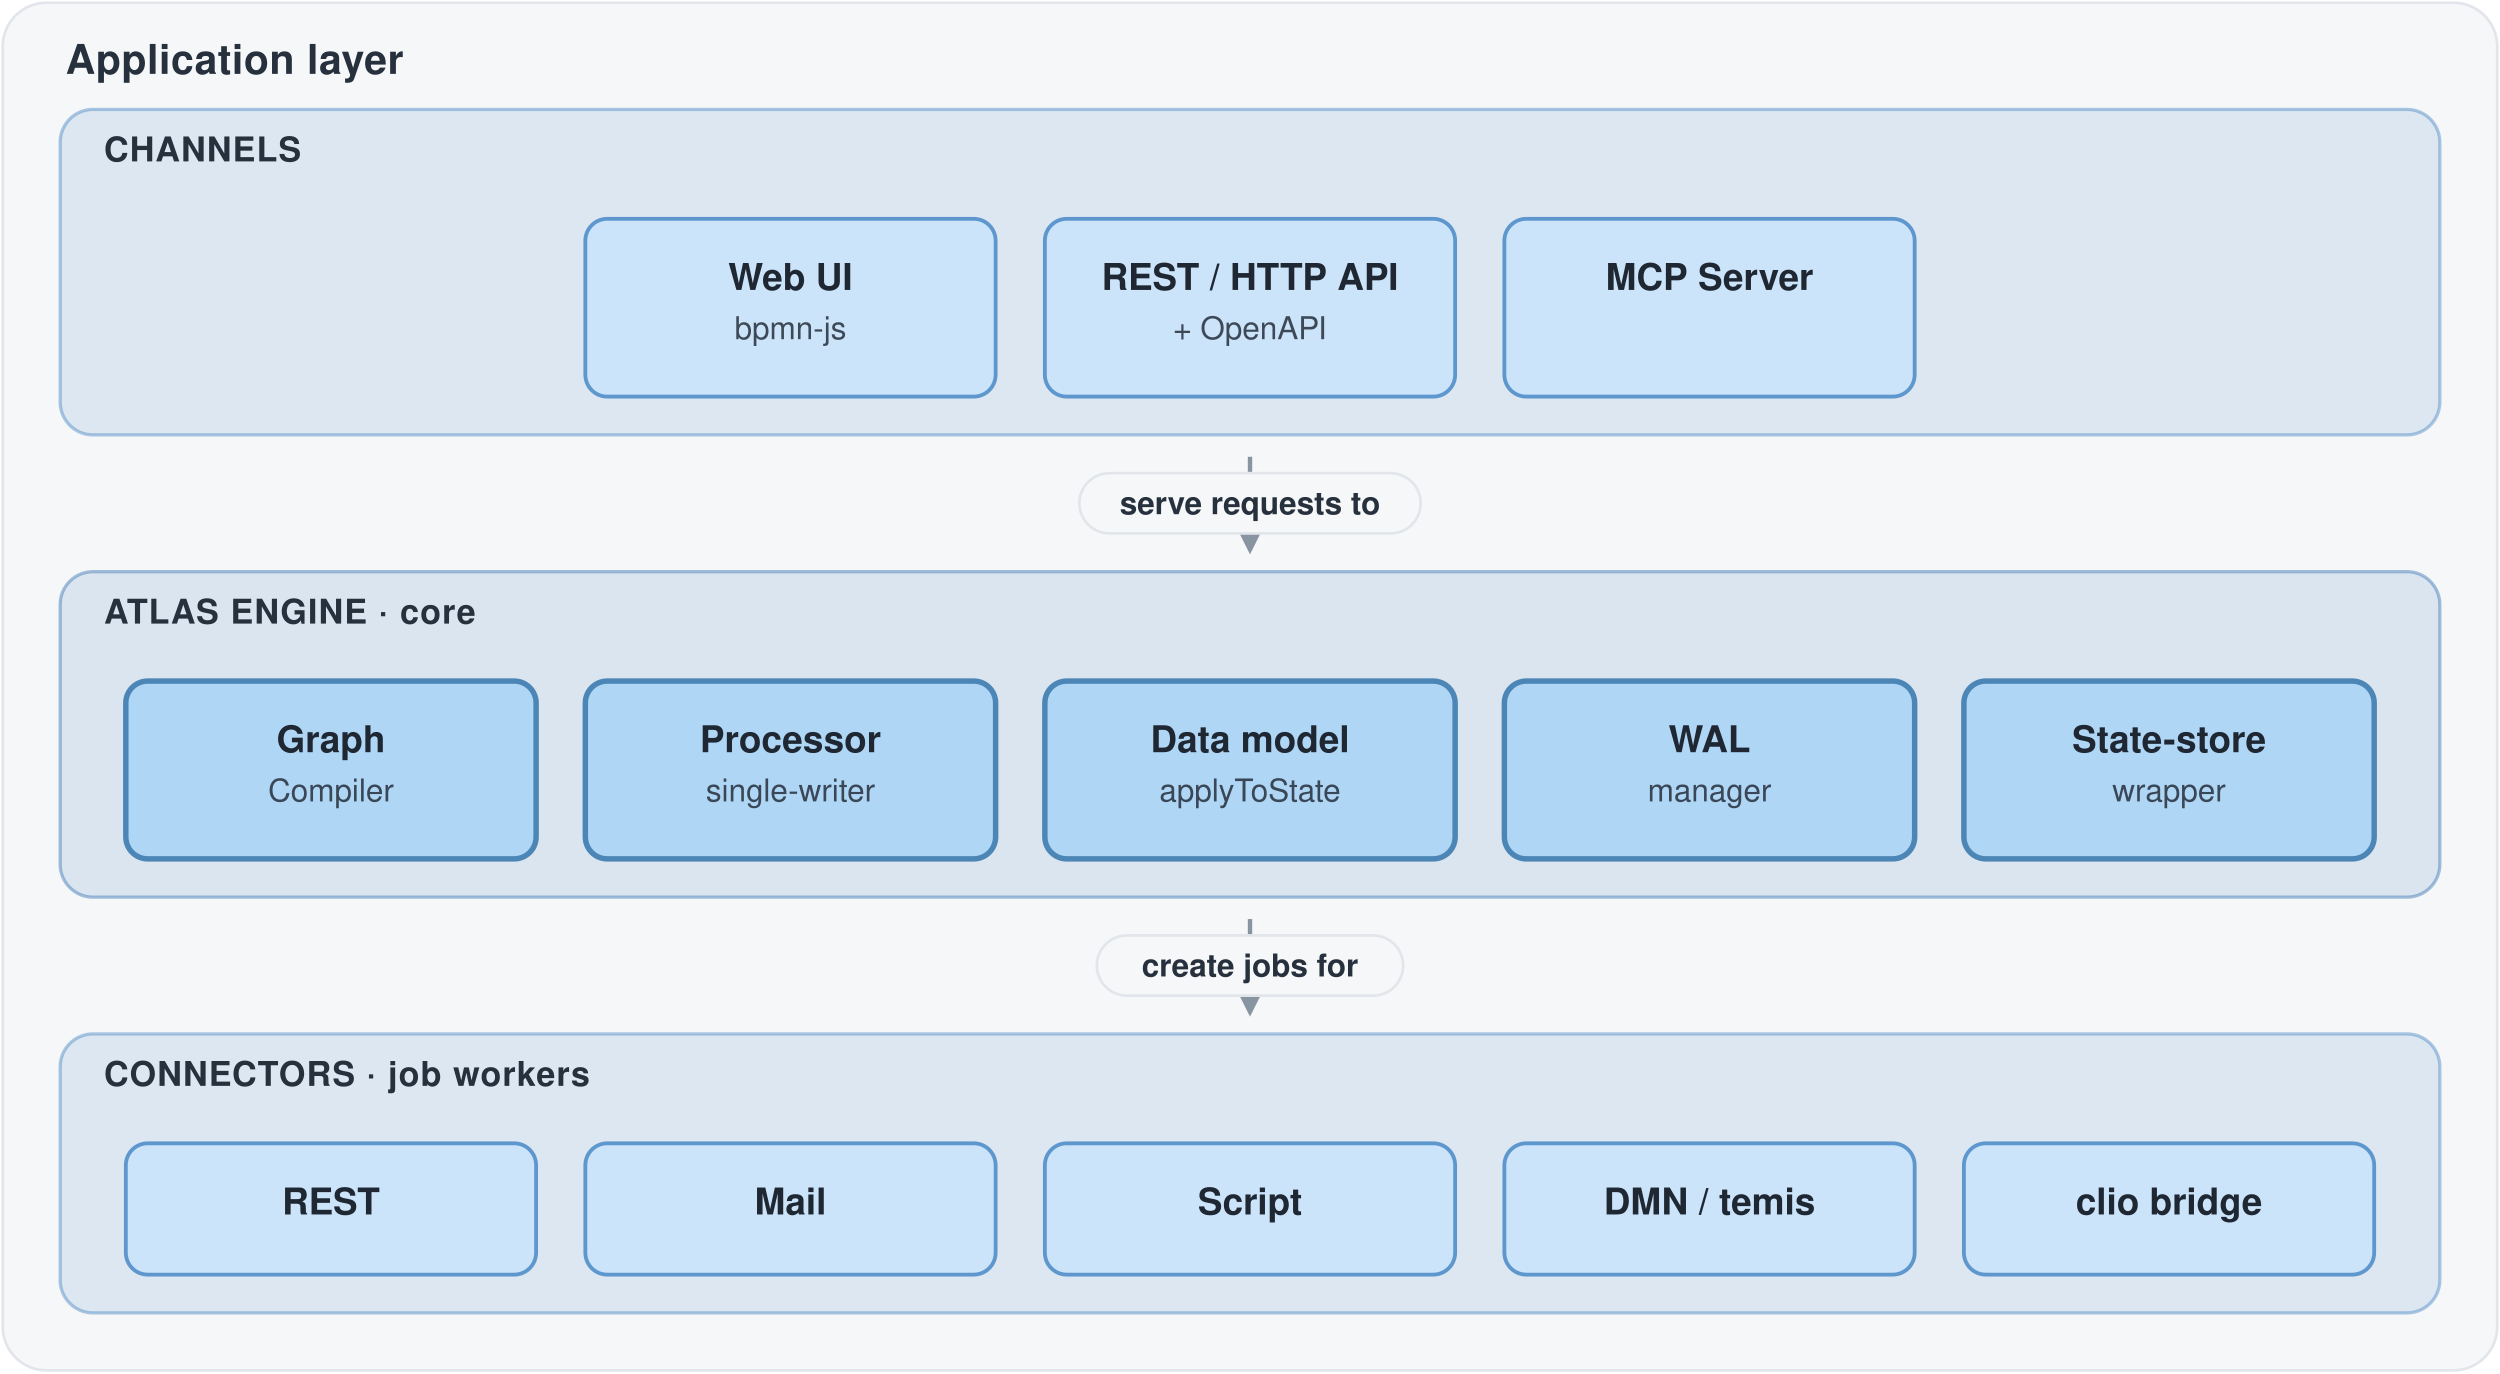
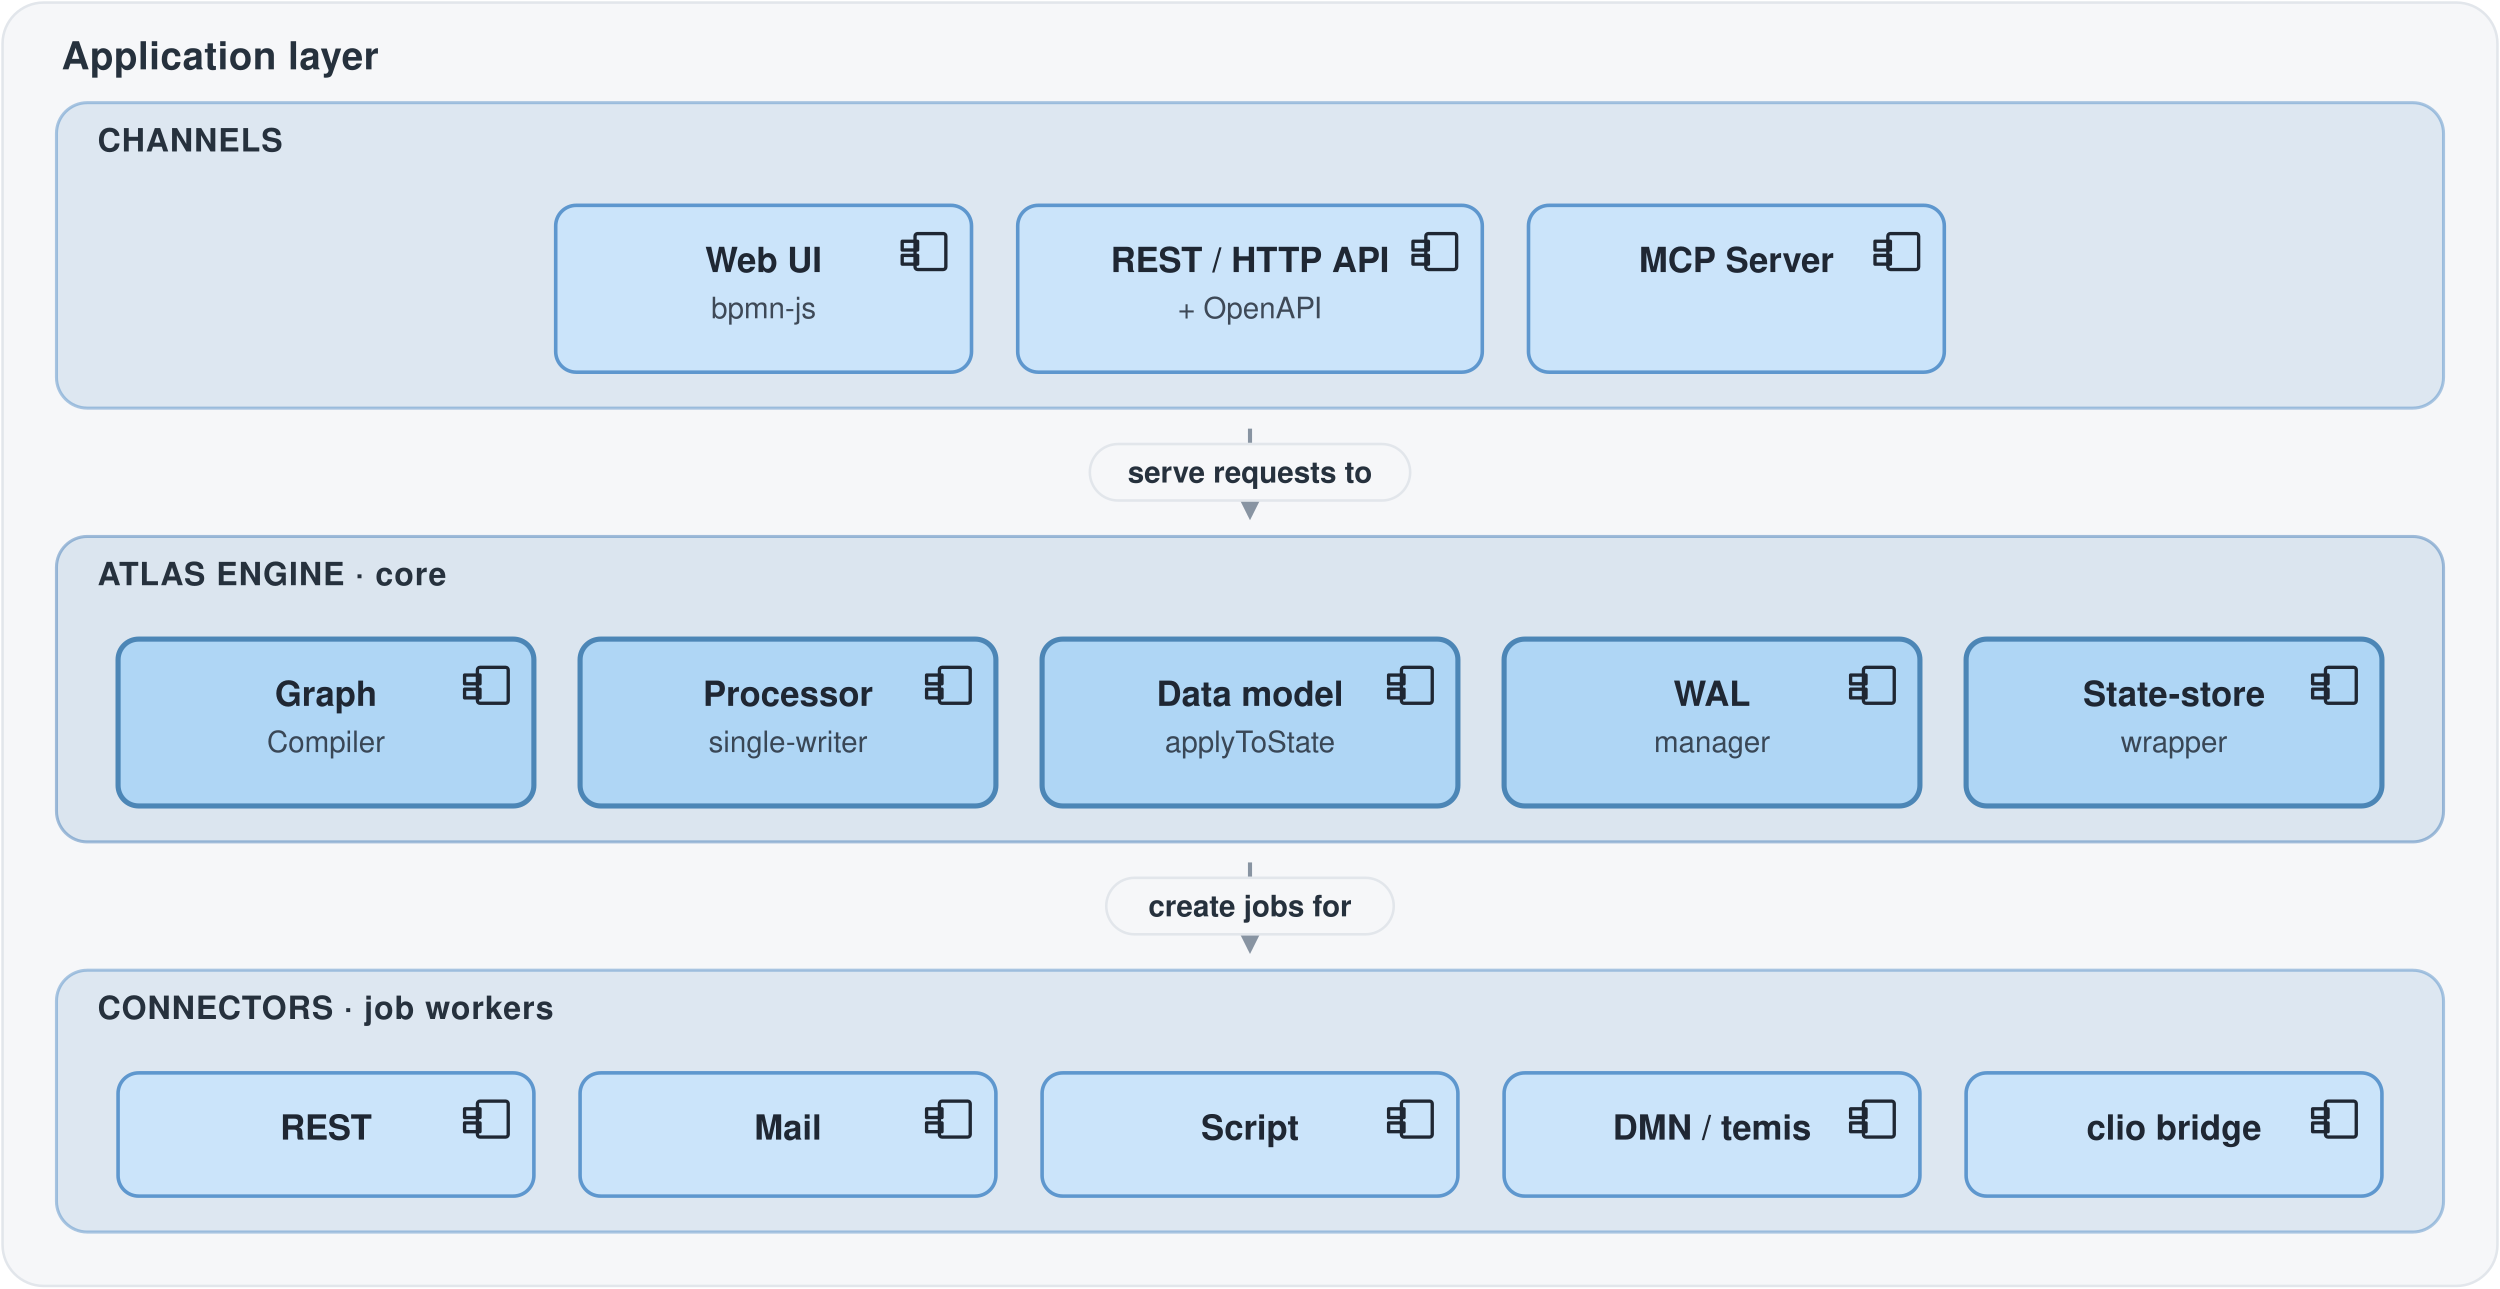
- <svg xmlns="http://www.w3.org/2000/svg" width="914" height="502" viewBox="0 0 914 502" font-family="'Segoe UI',system-ui,-apple-system,Helvetica,Arial,sans-serif">
+ <svg xmlns="http://www.w3.org/2000/svg" width="974" height="502" viewBox="0 0 974 502" font-family="'Segoe UI',system-ui,-apple-system,Helvetica,Arial,sans-serif">
  <style>:root{--card:#f6f7f9;--ink:#26313d;--edge:#e2e6eb;}@media (prefers-color-scheme:dark){:root{--card:#161d26;--ink:#dfe7ef;--edge:#2a333d;}}.card{fill:var(--card,#f6f7f9);stroke:var(--edge,#e2e6eb);}.ink{fill:var(--ink,#26313d);}.pill{fill:var(--card,#f6f7f9);stroke:var(--edge,#e2e6eb);}</style>
  <defs>
    <marker id="arw" viewBox="0 0 10 10" refX="8.5" refY="5" markerWidth="7" markerHeight="7" orient="auto-start-reverse">
      <path d="M0,0 L10,5 L0,10 z" fill="#8894a2" />
    </marker>
  </defs>
-   <rect x="1" y="1" width="912" height="500" rx="16" class="card" stroke-width="1" />
+   <rect x="1" y="1" width="972" height="500" rx="16" class="card" stroke-width="1" />
  <text x="24" y="27" font-size="15" font-weight="800" letter-spacing="0.2" class="ink">Application layer</text>
-   <rect x="22" y="40.0" width="870" height="119.0" rx="12" fill="#3D7FBF" fill-opacity="0.13" stroke="#3D7FBF" stroke-opacity="0.42" stroke-width="1.2" />
+   <rect x="22" y="40.0" width="930" height="119.0" rx="12" fill="#3D7FBF" fill-opacity="0.13" stroke="#3D7FBF" stroke-opacity="0.42" stroke-width="1.2" />
  <text x="38" y="59.0" font-size="12.5" font-weight="700" letter-spacing="0.4" class="ink">CHANNELS</text>
-   <rect x="214.0" y="80.0" width="150.0" height="65.0" rx="8" fill="#CBE4FA" stroke="#5E97CE" stroke-width="1.4" />
-   <text x="289.0" y="106.0" text-anchor="middle" font-family="'Segoe UI',system-ui,-apple-system,Helvetica,Arial,sans-serif" font-size="13.5" font-weight="700" fill="#1f2733">Web UI</text>
-   <text x="289.0" y="124.0" text-anchor="middle" font-family="'Segoe UI',system-ui,-apple-system,Helvetica,Arial,sans-serif" font-size="11.5" fill="#1f2733" opacity="0.82">bpmn-js</text>
-   <rect x="382.0" y="80.0" width="150.0" height="65.0" rx="8" fill="#CBE4FA" stroke="#5E97CE" stroke-width="1.4" />
-   <text x="457.0" y="106.0" text-anchor="middle" font-family="'Segoe UI',system-ui,-apple-system,Helvetica,Arial,sans-serif" font-size="13.5" font-weight="700" fill="#1f2733">REST / HTTP API</text>
-   <text x="457.0" y="124.0" text-anchor="middle" font-family="'Segoe UI',system-ui,-apple-system,Helvetica,Arial,sans-serif" font-size="11.5" fill="#1f2733" opacity="0.82">+ OpenAPI</text>
-   <rect x="550.0" y="80.0" width="150.0" height="65.0" rx="8" fill="#CBE4FA" stroke="#5E97CE" stroke-width="1.4" />
-   <text x="625.0" y="106.0" text-anchor="middle" font-family="'Segoe UI',system-ui,-apple-system,Helvetica,Arial,sans-serif" font-size="13.5" font-weight="700" fill="#1f2733">MCP Server</text>
-   <line x1="457.0" y1="167.0" x2="457.0" y2="201.0" stroke="#8894a2" stroke-width="1.6" marker-end="url(#arw)" />
-   <rect x="394.6" y="173.0" width="124.8" height="22" rx="11" class="pill" />
-   <text x="457.0" y="188.0" text-anchor="middle" font-size="11.5" font-weight="600" class="ink">serve requests to</text>
-   <rect x="22" y="209.0" width="870" height="119.0" rx="12" fill="#2C6DAF" fill-opacity="0.13" stroke="#2C6DAF" stroke-opacity="0.42" stroke-width="1.2" />
+   <rect x="216.5" y="80.0" width="162.0" height="65.0" rx="8" fill="#CBE4FA" stroke="#5E97CE" stroke-width="1.4" />
+   <rect x="356.5" y="91" width="12" height="14" rx="1" stroke="#1f2733" stroke-width="1.3" fill="none" stroke-linejoin="round" />
+   <rect x="351.5" y="94" width="6" height="3.4" stroke="#1f2733" stroke-width="1.3" fill="none" stroke-linejoin="round" />
+   <rect x="351.5" y="99.5" width="6" height="3.4" stroke="#1f2733" stroke-width="1.3" fill="none" stroke-linejoin="round" />
+   <text x="297.5" y="106.0" text-anchor="middle" font-family="'Segoe UI',system-ui,-apple-system,Helvetica,Arial,sans-serif" font-size="13.5" font-weight="700" fill="#1f2733">Web UI</text>
+   <text x="297.5" y="124.0" text-anchor="middle" font-family="'Segoe UI',system-ui,-apple-system,Helvetica,Arial,sans-serif" font-size="11.5" fill="#1f2733" opacity="0.82">bpmn-js</text>
+   <rect x="396.5" y="80.0" width="181.0" height="65.0" rx="8" fill="#CBE4FA" stroke="#5E97CE" stroke-width="1.4" />
+   <rect x="555.5" y="91" width="12" height="14" rx="1" stroke="#1f2733" stroke-width="1.3" fill="none" stroke-linejoin="round" />
+   <rect x="550.5" y="94" width="6" height="3.4" stroke="#1f2733" stroke-width="1.3" fill="none" stroke-linejoin="round" />
+   <rect x="550.5" y="99.5" width="6" height="3.4" stroke="#1f2733" stroke-width="1.3" fill="none" stroke-linejoin="round" />
+   <text x="487.0" y="106.0" text-anchor="middle" font-family="'Segoe UI',system-ui,-apple-system,Helvetica,Arial,sans-serif" font-size="13.5" font-weight="700" fill="#1f2733">REST / HTTP API</text>
+   <text x="487.0" y="124.0" text-anchor="middle" font-family="'Segoe UI',system-ui,-apple-system,Helvetica,Arial,sans-serif" font-size="11.5" fill="#1f2733" opacity="0.82">+ OpenAPI</text>
+   <rect x="595.5" y="80.0" width="162.0" height="65.0" rx="8" fill="#CBE4FA" stroke="#5E97CE" stroke-width="1.4" />
+   <rect x="735.5" y="91" width="12" height="14" rx="1" stroke="#1f2733" stroke-width="1.3" fill="none" stroke-linejoin="round" />
+   <rect x="730.5" y="94" width="6" height="3.4" stroke="#1f2733" stroke-width="1.3" fill="none" stroke-linejoin="round" />
+   <rect x="730.5" y="99.5" width="6" height="3.4" stroke="#1f2733" stroke-width="1.3" fill="none" stroke-linejoin="round" />
+   <text x="676.5" y="106.0" text-anchor="middle" font-family="'Segoe UI',system-ui,-apple-system,Helvetica,Arial,sans-serif" font-size="13.5" font-weight="700" fill="#1f2733">MCP Server</text>
+   <line x1="487.0" y1="167.0" x2="487.0" y2="201.0" stroke="#8894a2" stroke-width="1.6" marker-end="url(#arw)" />
+   <rect x="424.6" y="173.0" width="124.8" height="22" rx="11" class="pill" />
+   <text x="487.0" y="188.0" text-anchor="middle" font-size="11.5" font-weight="600" class="ink">serve requests to</text>
+   <rect x="22" y="209.0" width="930" height="119.0" rx="12" fill="#2C6DAF" fill-opacity="0.13" stroke="#2C6DAF" stroke-opacity="0.42" stroke-width="1.2" />
  <text x="38" y="228.0" font-size="12.5" font-weight="700" letter-spacing="0.4" class="ink">ATLAS ENGINE  ·  core</text>
-   <rect x="46.0" y="249.0" width="150.0" height="65.0" rx="8" fill="#AFD6F5" stroke="#4C86B6" stroke-width="2.0" />
-   <text x="121.0" y="275.0" text-anchor="middle" font-family="'Segoe UI',system-ui,-apple-system,Helvetica,Arial,sans-serif" font-size="13.5" font-weight="700" fill="#1f2733">Graph</text>
-   <text x="121.0" y="293.0" text-anchor="middle" font-family="'Segoe UI',system-ui,-apple-system,Helvetica,Arial,sans-serif" font-size="11.5" fill="#1f2733" opacity="0.82">Compiler</text>
-   <rect x="214.0" y="249.0" width="150.0" height="65.0" rx="8" fill="#AFD6F5" stroke="#4C86B6" stroke-width="2.0" />
-   <text x="289.0" y="275.0" text-anchor="middle" font-family="'Segoe UI',system-ui,-apple-system,Helvetica,Arial,sans-serif" font-size="13.5" font-weight="700" fill="#1f2733">Processor</text>
-   <text x="289.0" y="293.0" text-anchor="middle" font-family="'Segoe UI',system-ui,-apple-system,Helvetica,Arial,sans-serif" font-size="11.5" fill="#1f2733" opacity="0.82">single-writer</text>
-   <rect x="382.0" y="249.0" width="150.0" height="65.0" rx="8" fill="#AFD6F5" stroke="#4C86B6" stroke-width="2.0" />
-   <text x="457.0" y="275.0" text-anchor="middle" font-family="'Segoe UI',system-ui,-apple-system,Helvetica,Arial,sans-serif" font-size="13.5" font-weight="700" fill="#1f2733">Data model</text>
-   <text x="457.0" y="293.0" text-anchor="middle" font-family="'Segoe UI',system-ui,-apple-system,Helvetica,Arial,sans-serif" font-size="11.5" fill="#1f2733" opacity="0.82">applyToState</text>
-   <rect x="550.0" y="249.0" width="150.0" height="65.0" rx="8" fill="#AFD6F5" stroke="#4C86B6" stroke-width="2.0" />
-   <text x="625.0" y="275.0" text-anchor="middle" font-family="'Segoe UI',system-ui,-apple-system,Helvetica,Arial,sans-serif" font-size="13.5" font-weight="700" fill="#1f2733">WAL</text>
-   <text x="625.0" y="293.0" text-anchor="middle" font-family="'Segoe UI',system-ui,-apple-system,Helvetica,Arial,sans-serif" font-size="11.5" fill="#1f2733" opacity="0.82">manager</text>
-   <rect x="718.0" y="249.0" width="150.0" height="65.0" rx="8" fill="#AFD6F5" stroke="#4C86B6" stroke-width="2.0" />
-   <text x="793.0" y="275.0" text-anchor="middle" font-family="'Segoe UI',system-ui,-apple-system,Helvetica,Arial,sans-serif" font-size="13.5" font-weight="700" fill="#1f2733">State-store</text>
-   <text x="793.0" y="293.0" text-anchor="middle" font-family="'Segoe UI',system-ui,-apple-system,Helvetica,Arial,sans-serif" font-size="11.5" fill="#1f2733" opacity="0.82">wrapper</text>
-   <line x1="457.0" y1="336.0" x2="457.0" y2="370.0" stroke="#8894a2" stroke-width="1.6" marker-end="url(#arw)" />
-   <rect x="401.0" y="342.0" width="112.0" height="22" rx="11" class="pill" />
-   <text x="457.0" y="357.0" text-anchor="middle" font-size="11.5" font-weight="600" class="ink">create jobs for</text>
-   <rect x="22" y="378.0" width="870" height="102.0" rx="12" fill="#3D7FBF" fill-opacity="0.13" stroke="#3D7FBF" stroke-opacity="0.42" stroke-width="1.2" />
+   <rect x="46.0" y="249.0" width="162.0" height="65.0" rx="8" fill="#AFD6F5" stroke="#4C86B6" stroke-width="2.0" />
+   <rect x="186.0" y="260" width="12" height="14" rx="1" stroke="#1f2733" stroke-width="1.3" fill="none" stroke-linejoin="round" />
+   <rect x="181.0" y="263" width="6" height="3.4" stroke="#1f2733" stroke-width="1.3" fill="none" stroke-linejoin="round" />
+   <rect x="181.0" y="268.5" width="6" height="3.4" stroke="#1f2733" stroke-width="1.3" fill="none" stroke-linejoin="round" />
+   <text x="127.0" y="275.0" text-anchor="middle" font-family="'Segoe UI',system-ui,-apple-system,Helvetica,Arial,sans-serif" font-size="13.5" font-weight="700" fill="#1f2733">Graph</text>
+   <text x="127.0" y="293.0" text-anchor="middle" font-family="'Segoe UI',system-ui,-apple-system,Helvetica,Arial,sans-serif" font-size="11.5" fill="#1f2733" opacity="0.82">Compiler</text>
+   <rect x="226.0" y="249.0" width="162.0" height="65.0" rx="8" fill="#AFD6F5" stroke="#4C86B6" stroke-width="2.0" />
+   <rect x="366.0" y="260" width="12" height="14" rx="1" stroke="#1f2733" stroke-width="1.3" fill="none" stroke-linejoin="round" />
+   <rect x="361.0" y="263" width="6" height="3.4" stroke="#1f2733" stroke-width="1.3" fill="none" stroke-linejoin="round" />
+   <rect x="361.0" y="268.5" width="6" height="3.4" stroke="#1f2733" stroke-width="1.3" fill="none" stroke-linejoin="round" />
+   <text x="307.0" y="275.0" text-anchor="middle" font-family="'Segoe UI',system-ui,-apple-system,Helvetica,Arial,sans-serif" font-size="13.5" font-weight="700" fill="#1f2733">Processor</text>
+   <text x="307.0" y="293.0" text-anchor="middle" font-family="'Segoe UI',system-ui,-apple-system,Helvetica,Arial,sans-serif" font-size="11.5" fill="#1f2733" opacity="0.82">single-writer</text>
+   <rect x="406.0" y="249.0" width="162.0" height="65.0" rx="8" fill="#AFD6F5" stroke="#4C86B6" stroke-width="2.0" />
+   <rect x="546.0" y="260" width="12" height="14" rx="1" stroke="#1f2733" stroke-width="1.3" fill="none" stroke-linejoin="round" />
+   <rect x="541.0" y="263" width="6" height="3.4" stroke="#1f2733" stroke-width="1.3" fill="none" stroke-linejoin="round" />
+   <rect x="541.0" y="268.5" width="6" height="3.4" stroke="#1f2733" stroke-width="1.3" fill="none" stroke-linejoin="round" />
+   <text x="487.0" y="275.0" text-anchor="middle" font-family="'Segoe UI',system-ui,-apple-system,Helvetica,Arial,sans-serif" font-size="13.5" font-weight="700" fill="#1f2733">Data model</text>
+   <text x="487.0" y="293.0" text-anchor="middle" font-family="'Segoe UI',system-ui,-apple-system,Helvetica,Arial,sans-serif" font-size="11.5" fill="#1f2733" opacity="0.82">applyToState</text>
+   <rect x="586.0" y="249.0" width="162.0" height="65.0" rx="8" fill="#AFD6F5" stroke="#4C86B6" stroke-width="2.0" />
+   <rect x="726.0" y="260" width="12" height="14" rx="1" stroke="#1f2733" stroke-width="1.3" fill="none" stroke-linejoin="round" />
+   <rect x="721.0" y="263" width="6" height="3.4" stroke="#1f2733" stroke-width="1.3" fill="none" stroke-linejoin="round" />
+   <rect x="721.0" y="268.5" width="6" height="3.4" stroke="#1f2733" stroke-width="1.3" fill="none" stroke-linejoin="round" />
+   <text x="667.0" y="275.0" text-anchor="middle" font-family="'Segoe UI',system-ui,-apple-system,Helvetica,Arial,sans-serif" font-size="13.5" font-weight="700" fill="#1f2733">WAL</text>
+   <text x="667.0" y="293.0" text-anchor="middle" font-family="'Segoe UI',system-ui,-apple-system,Helvetica,Arial,sans-serif" font-size="11.5" fill="#1f2733" opacity="0.82">manager</text>
+   <rect x="766.0" y="249.0" width="162.0" height="65.0" rx="8" fill="#AFD6F5" stroke="#4C86B6" stroke-width="2.0" />
+   <rect x="906.0" y="260" width="12" height="14" rx="1" stroke="#1f2733" stroke-width="1.3" fill="none" stroke-linejoin="round" />
+   <rect x="901.0" y="263" width="6" height="3.4" stroke="#1f2733" stroke-width="1.3" fill="none" stroke-linejoin="round" />
+   <rect x="901.0" y="268.5" width="6" height="3.4" stroke="#1f2733" stroke-width="1.3" fill="none" stroke-linejoin="round" />
+   <text x="847.0" y="275.0" text-anchor="middle" font-family="'Segoe UI',system-ui,-apple-system,Helvetica,Arial,sans-serif" font-size="13.5" font-weight="700" fill="#1f2733">State-store</text>
+   <text x="847.0" y="293.0" text-anchor="middle" font-family="'Segoe UI',system-ui,-apple-system,Helvetica,Arial,sans-serif" font-size="11.5" fill="#1f2733" opacity="0.82">wrapper</text>
+   <line x1="487.0" y1="336.0" x2="487.0" y2="370.0" stroke="#8894a2" stroke-width="1.6" marker-end="url(#arw)" />
+   <rect x="431.0" y="342.0" width="112.0" height="22" rx="11" class="pill" />
+   <text x="487.0" y="357.0" text-anchor="middle" font-size="11.5" font-weight="600" class="ink">create jobs for</text>
+   <rect x="22" y="378.0" width="930" height="102.0" rx="12" fill="#3D7FBF" fill-opacity="0.13" stroke="#3D7FBF" stroke-opacity="0.42" stroke-width="1.2" />
  <text x="38" y="397.0" font-size="12.5" font-weight="700" letter-spacing="0.4" class="ink">CONNECTORS  ·  job workers</text>
-   <rect x="46.0" y="418.0" width="150.0" height="48.0" rx="8" fill="#CBE4FA" stroke="#5E97CE" stroke-width="1.4" />
-   <text x="121.0" y="444.0" text-anchor="middle" font-family="'Segoe UI',system-ui,-apple-system,Helvetica,Arial,sans-serif" font-size="13.5" font-weight="700" fill="#1f2733">REST</text>
-   <rect x="214.0" y="418.0" width="150.0" height="48.0" rx="8" fill="#CBE4FA" stroke="#5E97CE" stroke-width="1.4" />
-   <text x="289.0" y="444.0" text-anchor="middle" font-family="'Segoe UI',system-ui,-apple-system,Helvetica,Arial,sans-serif" font-size="13.5" font-weight="700" fill="#1f2733">Mail</text>
-   <rect x="382.0" y="418.0" width="150.0" height="48.0" rx="8" fill="#CBE4FA" stroke="#5E97CE" stroke-width="1.4" />
-   <text x="457.0" y="444.0" text-anchor="middle" font-family="'Segoe UI',system-ui,-apple-system,Helvetica,Arial,sans-serif" font-size="13.5" font-weight="700" fill="#1f2733">Script</text>
-   <rect x="550.0" y="418.0" width="150.0" height="48.0" rx="8" fill="#CBE4FA" stroke="#5E97CE" stroke-width="1.4" />
-   <text x="625.0" y="444.0" text-anchor="middle" font-family="'Segoe UI',system-ui,-apple-system,Helvetica,Arial,sans-serif" font-size="13.5" font-weight="700" fill="#1f2733">DMN / temis</text>
-   <rect x="718.0" y="418.0" width="150.0" height="48.0" rx="8" fill="#CBE4FA" stroke="#5E97CE" stroke-width="1.4" />
-   <text x="793.0" y="444.0" text-anchor="middle" font-family="'Segoe UI',system-ui,-apple-system,Helvetica,Arial,sans-serif" font-size="13.5" font-weight="700" fill="#1f2733">clio bridge</text>
+   <rect x="46.0" y="418.0" width="162.0" height="48.0" rx="8" fill="#CBE4FA" stroke="#5E97CE" stroke-width="1.4" />
+   <rect x="186.0" y="429" width="12" height="14" rx="1" stroke="#1f2733" stroke-width="1.3" fill="none" stroke-linejoin="round" />
+   <rect x="181.0" y="432" width="6" height="3.4" stroke="#1f2733" stroke-width="1.3" fill="none" stroke-linejoin="round" />
+   <rect x="181.0" y="437.5" width="6" height="3.4" stroke="#1f2733" stroke-width="1.3" fill="none" stroke-linejoin="round" />
+   <text x="127.0" y="444.0" text-anchor="middle" font-family="'Segoe UI',system-ui,-apple-system,Helvetica,Arial,sans-serif" font-size="13.5" font-weight="700" fill="#1f2733">REST</text>
+   <rect x="226.0" y="418.0" width="162.0" height="48.0" rx="8" fill="#CBE4FA" stroke="#5E97CE" stroke-width="1.4" />
+   <rect x="366.0" y="429" width="12" height="14" rx="1" stroke="#1f2733" stroke-width="1.3" fill="none" stroke-linejoin="round" />
+   <rect x="361.0" y="432" width="6" height="3.4" stroke="#1f2733" stroke-width="1.3" fill="none" stroke-linejoin="round" />
+   <rect x="361.0" y="437.5" width="6" height="3.4" stroke="#1f2733" stroke-width="1.3" fill="none" stroke-linejoin="round" />
+   <text x="307.0" y="444.0" text-anchor="middle" font-family="'Segoe UI',system-ui,-apple-system,Helvetica,Arial,sans-serif" font-size="13.5" font-weight="700" fill="#1f2733">Mail</text>
+   <rect x="406.0" y="418.0" width="162.0" height="48.0" rx="8" fill="#CBE4FA" stroke="#5E97CE" stroke-width="1.4" />
+   <rect x="546.0" y="429" width="12" height="14" rx="1" stroke="#1f2733" stroke-width="1.3" fill="none" stroke-linejoin="round" />
+   <rect x="541.0" y="432" width="6" height="3.4" stroke="#1f2733" stroke-width="1.3" fill="none" stroke-linejoin="round" />
+   <rect x="541.0" y="437.5" width="6" height="3.4" stroke="#1f2733" stroke-width="1.3" fill="none" stroke-linejoin="round" />
+   <text x="487.0" y="444.0" text-anchor="middle" font-family="'Segoe UI',system-ui,-apple-system,Helvetica,Arial,sans-serif" font-size="13.5" font-weight="700" fill="#1f2733">Script</text>
+   <rect x="586.0" y="418.0" width="162.0" height="48.0" rx="8" fill="#CBE4FA" stroke="#5E97CE" stroke-width="1.4" />
+   <rect x="726.0" y="429" width="12" height="14" rx="1" stroke="#1f2733" stroke-width="1.3" fill="none" stroke-linejoin="round" />
+   <rect x="721.0" y="432" width="6" height="3.4" stroke="#1f2733" stroke-width="1.3" fill="none" stroke-linejoin="round" />
+   <rect x="721.0" y="437.5" width="6" height="3.4" stroke="#1f2733" stroke-width="1.3" fill="none" stroke-linejoin="round" />
+   <text x="667.0" y="444.0" text-anchor="middle" font-family="'Segoe UI',system-ui,-apple-system,Helvetica,Arial,sans-serif" font-size="13.5" font-weight="700" fill="#1f2733">DMN / temis</text>
+   <rect x="766.0" y="418.0" width="162.0" height="48.0" rx="8" fill="#CBE4FA" stroke="#5E97CE" stroke-width="1.4" />
+   <rect x="906.0" y="429" width="12" height="14" rx="1" stroke="#1f2733" stroke-width="1.3" fill="none" stroke-linejoin="round" />
+   <rect x="901.0" y="432" width="6" height="3.4" stroke="#1f2733" stroke-width="1.3" fill="none" stroke-linejoin="round" />
+   <rect x="901.0" y="437.5" width="6" height="3.4" stroke="#1f2733" stroke-width="1.3" fill="none" stroke-linejoin="round" />
+   <text x="847.0" y="444.0" text-anchor="middle" font-family="'Segoe UI',system-ui,-apple-system,Helvetica,Arial,sans-serif" font-size="13.5" font-weight="700" fill="#1f2733">clio bridge</text>
</svg>
